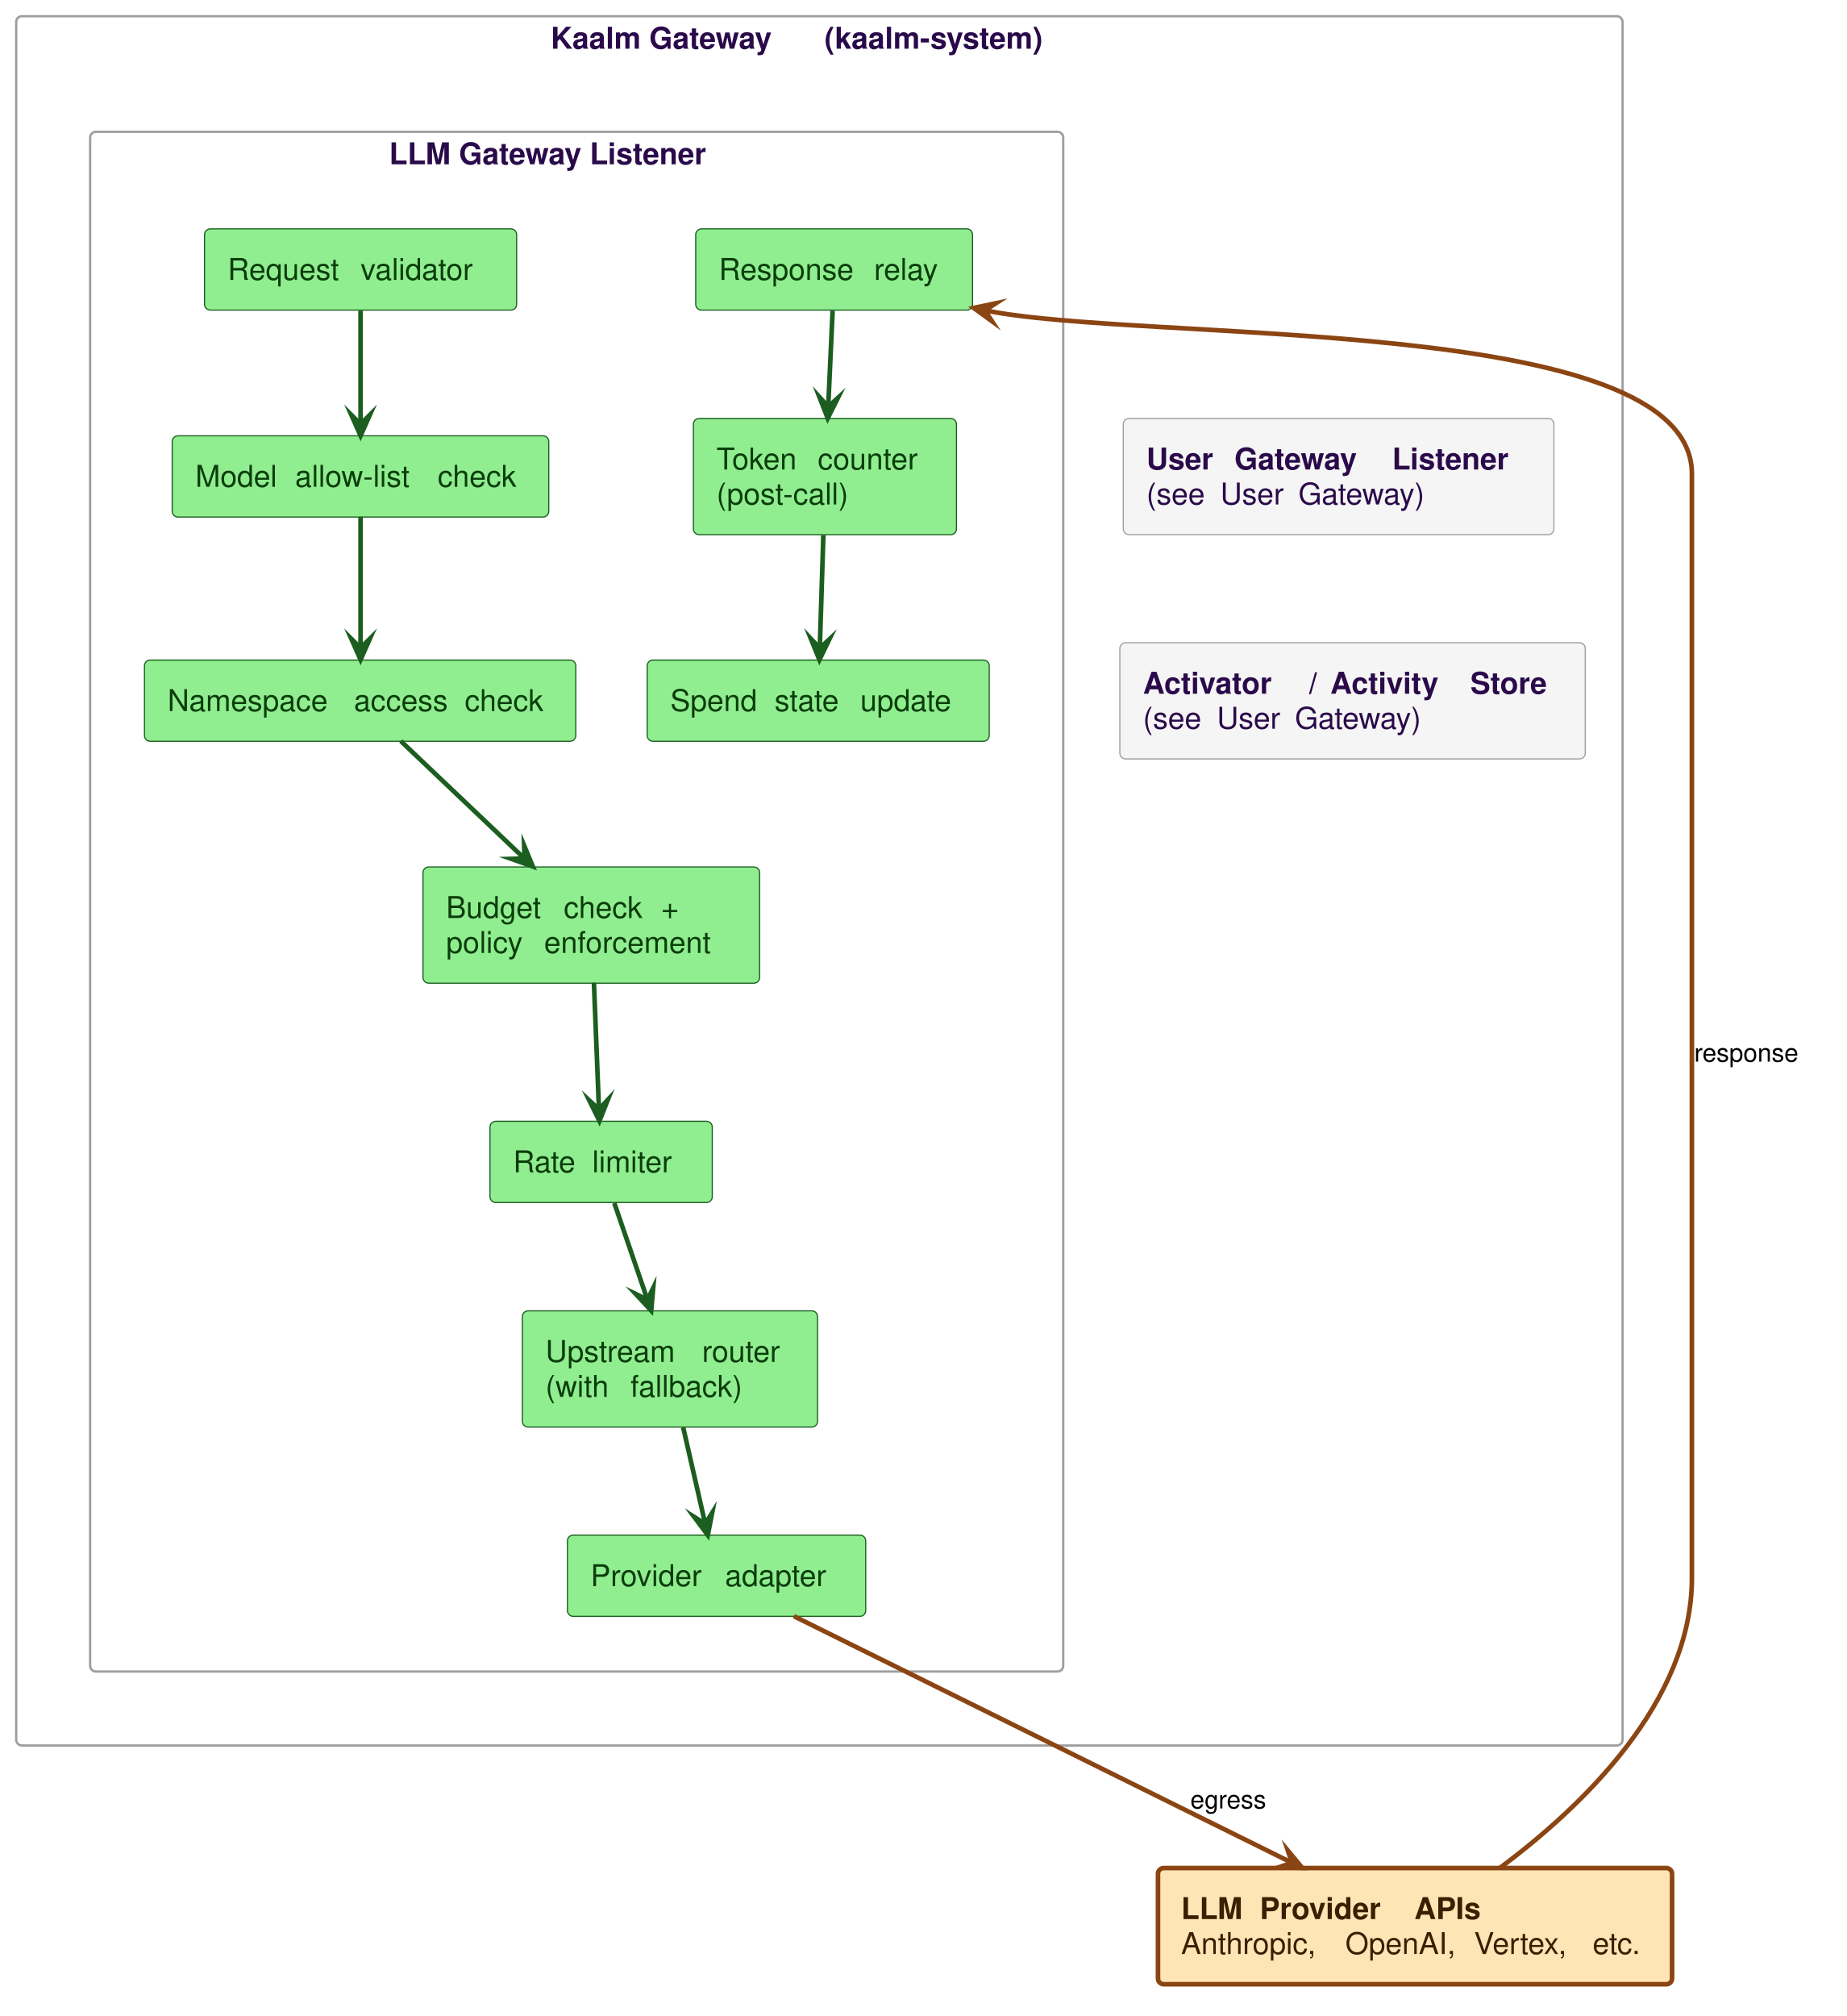
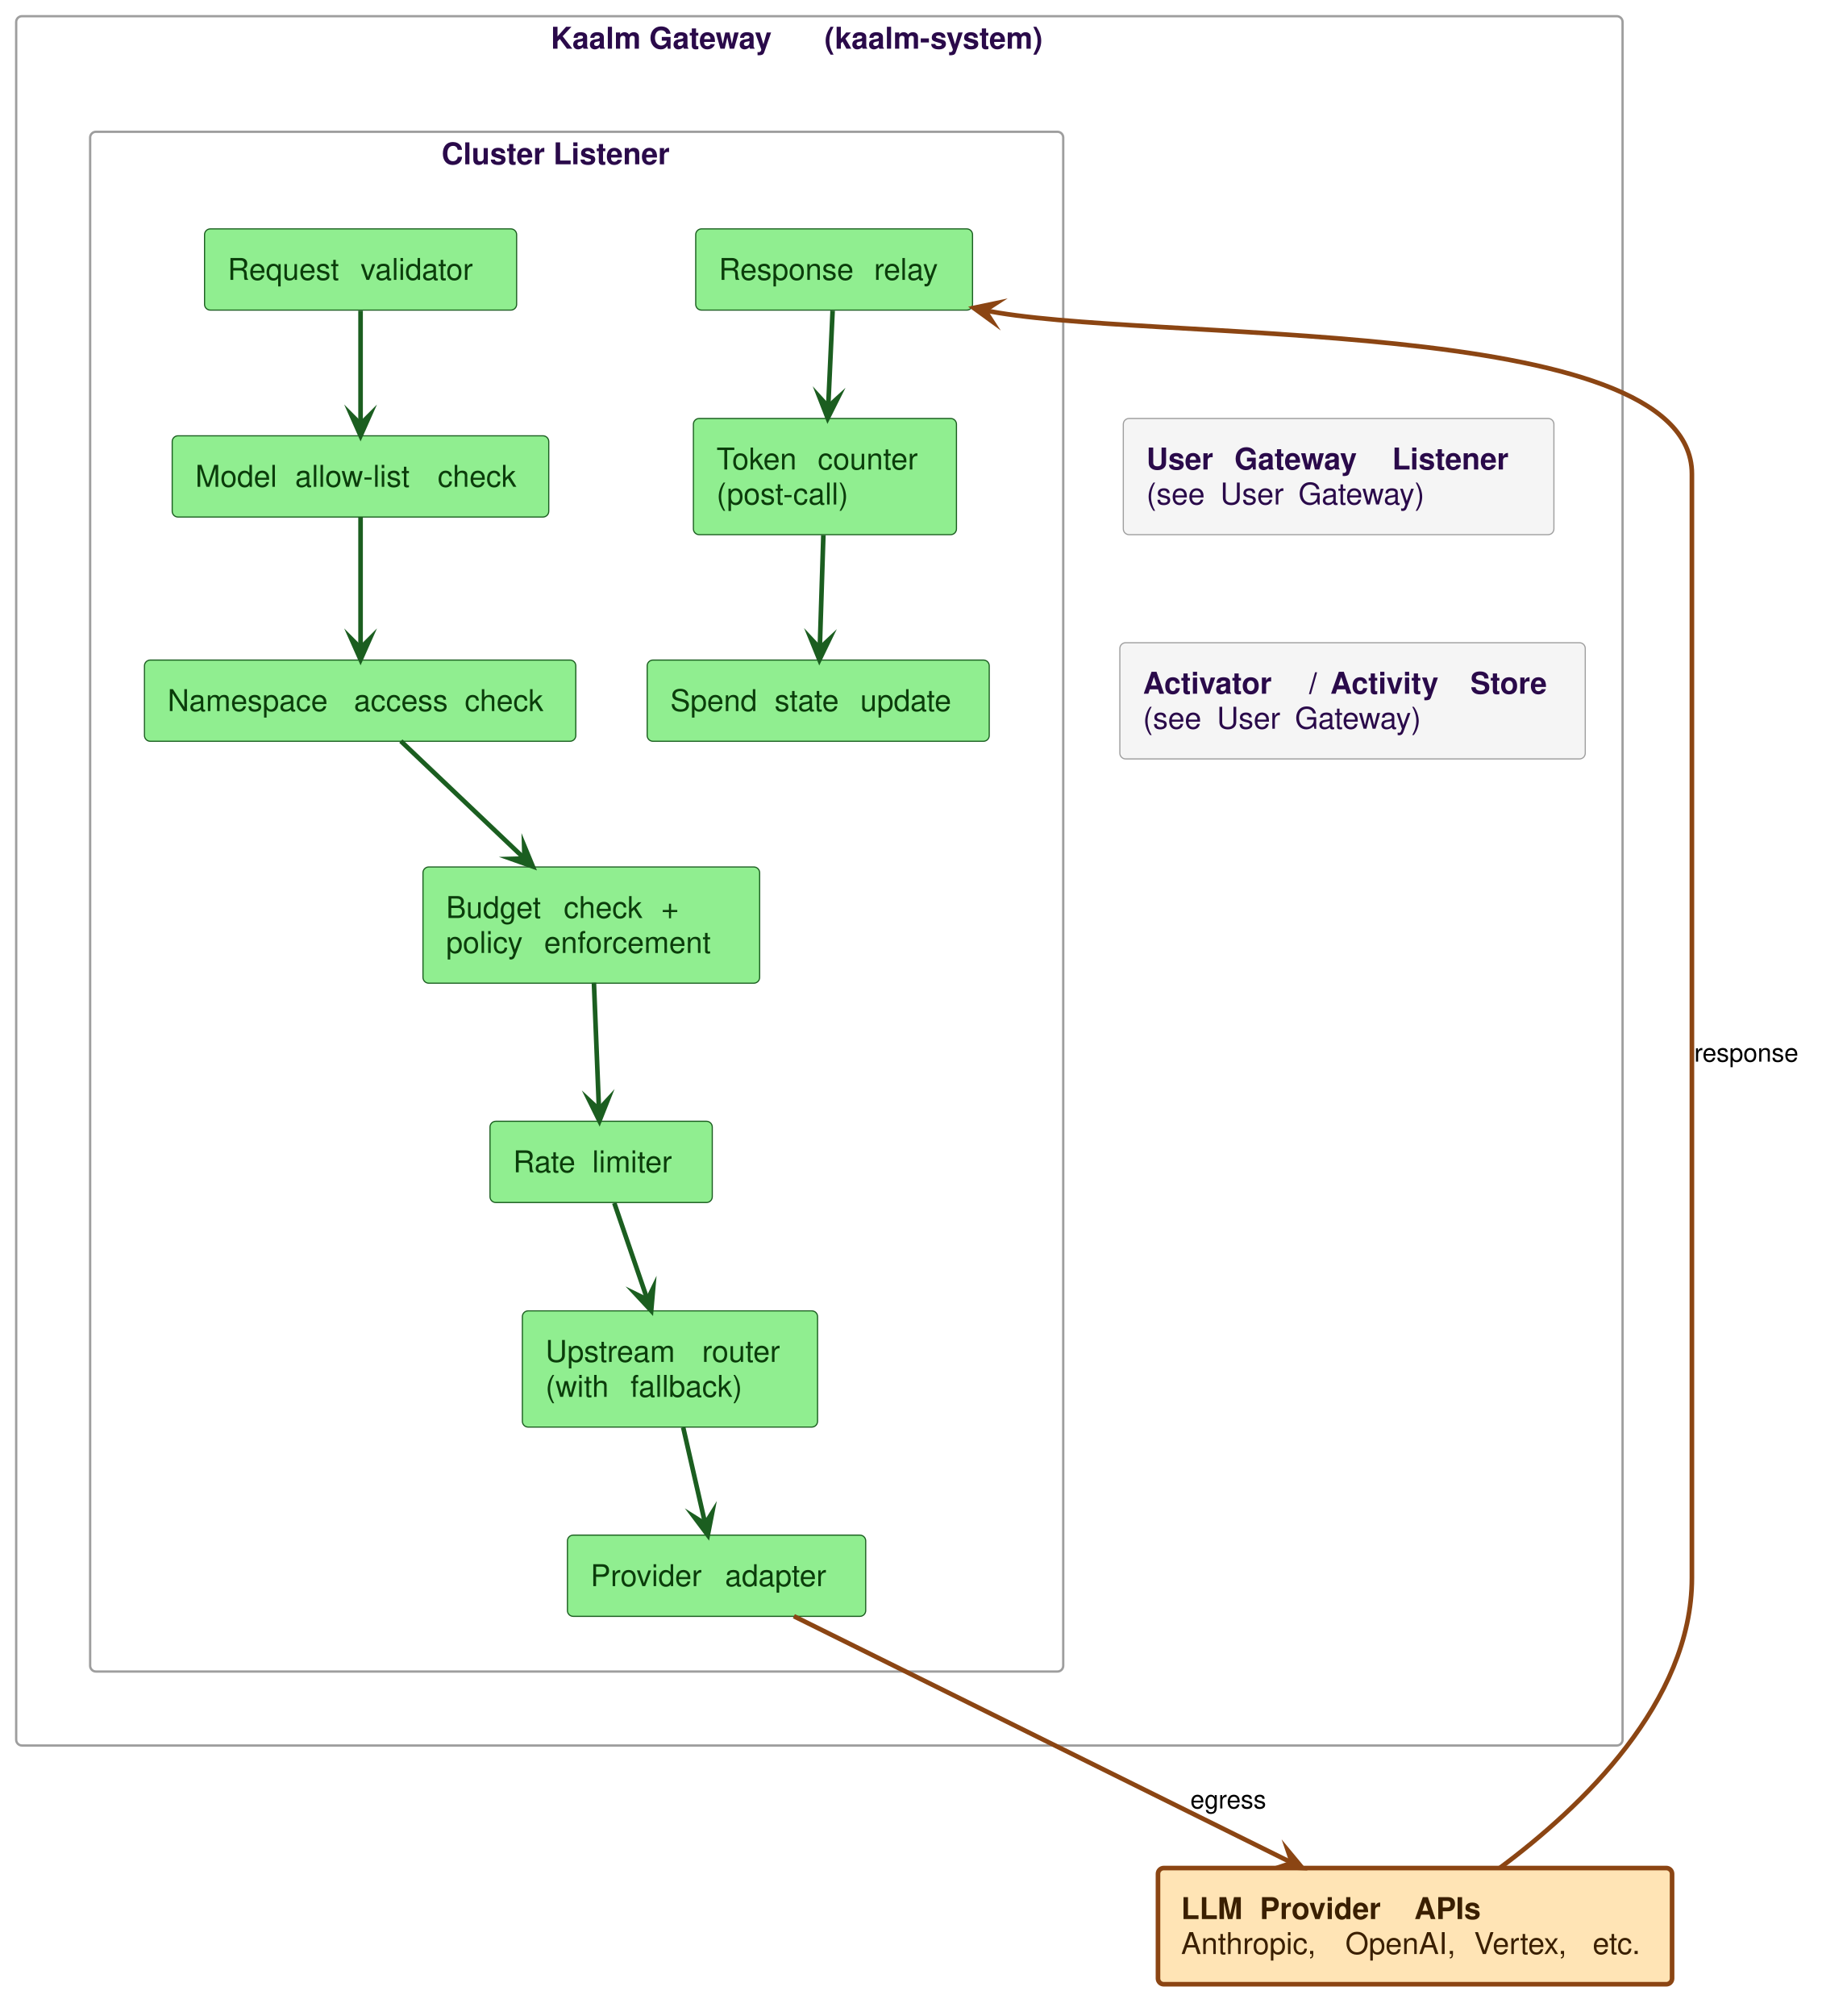
<svg xmlns="http://www.w3.org/2000/svg" contentStyleType="text/css" data-diagram-type="DESCRIPTION" height="872px" preserveAspectRatio="none" style="width:799px;height:872px;" version="1.1" viewBox="0 0 799 872" width="799px" zoomAndPan="magnify">
  <defs />
  <g>
    <g class="cluster" data-qualified-name="gwproc" data-source-line="5" id="ent0001">
      <rect fill="none" height="748" rx="2.5" ry="2.5" style="stroke:#9E9E9E;stroke-width:1;" width="695" x="7" y="7" />
      <text fill="#2A0A4A" font-family="Helvetica" font-size="13" font-weight="700" lengthAdjust="spacing" textLength="113.877" x="238.3" y="21.067">Kaalm Gateway</text>
      <text fill="#2A0A4A" font-family="Helvetica" font-size="13" font-weight="700" lengthAdjust="spacing" textLength="113.998" x="356.703" y="21.067">(kaalm-system)</text>
    </g>
    <g class="cluster" data-qualified-name="gwproc.llml" data-source-line="7" id="ent0002">
      <rect fill="none" height="666" rx="2.5" ry="2.5" style="stroke:#9E9E9E;stroke-width:1;" width="421" x="39" y="57" />
-       <text fill="#2A0A4A" font-family="Helvetica" font-size="13" font-weight="700" lengthAdjust="spacing" textLength="162.278" x="168.361" y="71.067">LLM Gateway Listener</text>
+       <text fill="#2A0A4A" font-family="Helvetica" font-size="13" font-weight="700" lengthAdjust="spacing" textLength="116.949" x="191.025" y="71.067">Cluster Listener</text>
    </g>
    <g class="entity" data-qualified-name="gwproc.ugl" data-source-line="29" id="ent0021">
      <rect fill="#F5F5F5" height="50.266" rx="2.5" ry="2.5" style="stroke:#9E9E9E;stroke-width:0.5;" width="186.296" x="486" y="181" />
      <text fill="#2A0A4A" font-family="Helvetica" font-size="13" font-weight="700" lengthAdjust="spacing" textLength="33.522" x="496" y="203.067">User</text>
      <text fill="#2A0A4A" font-family="Helvetica" font-size="13" font-weight="700" lengthAdjust="spacing" textLength="4.526" x="529.522" y="203.067"> </text>
      <text fill="#2A0A4A" font-family="Helvetica" font-size="13" font-weight="700" lengthAdjust="spacing" textLength="63.73" x="534.048" y="203.067">Gateway</text>
      <text fill="#2A0A4A" font-family="Helvetica" font-size="13" font-weight="700" lengthAdjust="spacing" textLength="4.526" x="597.778" y="203.067"> </text>
      <text fill="#2A0A4A" font-family="Helvetica" font-size="13" font-weight="700" lengthAdjust="spacing" textLength="59.992" x="602.304" y="203.067">Listener</text>
      <text fill="#2A0A4A" font-family="Helvetica" font-size="13" lengthAdjust="spacing" textLength="27.841" x="496" y="218.2">(see</text>
      <text fill="#2A0A4A" font-family="Helvetica" font-size="13" lengthAdjust="spacing" textLength="4.132" x="523.841" y="218.2"> </text>
      <text fill="#2A0A4A" font-family="Helvetica" font-size="13" lengthAdjust="spacing" textLength="29.631" x="527.973" y="218.2">User</text>
      <text fill="#2A0A4A" font-family="Helvetica" font-size="13" lengthAdjust="spacing" textLength="4.132" x="557.604" y="218.2"> </text>
      <text fill="#2A0A4A" font-family="Helvetica" font-size="13" lengthAdjust="spacing" textLength="62.499" x="561.736" y="218.2">Gateway)</text>
    </g>
    <g class="entity" data-qualified-name="gwproc.act" data-source-line="30" id="ent0022">
      <rect fill="#F5F5F5" height="50.266" rx="2.5" ry="2.5" style="stroke:#9E9E9E;stroke-width:0.5;" width="201.359" x="484.5" y="278" />
      <text fill="#2A0A4A" font-family="Helvetica" font-size="13" font-weight="700" lengthAdjust="spacing" textLength="67.241" x="494.5" y="300.067">Activator</text>
      <text fill="#2A0A4A" font-family="Helvetica" font-size="13" font-weight="700" lengthAdjust="spacing" textLength="4.526" x="561.741" y="300.067"> </text>
      <text fill="#2A0A4A" font-family="Helvetica" font-size="13" font-weight="700" lengthAdjust="spacing" textLength="4.748" x="566.267" y="300.067">/</text>
      <text fill="#2A0A4A" font-family="Helvetica" font-size="13" font-weight="700" lengthAdjust="spacing" textLength="4.526" x="571.015" y="300.067"> </text>
      <text fill="#2A0A4A" font-family="Helvetica" font-size="13" font-weight="700" lengthAdjust="spacing" textLength="56.056" x="575.54" y="300.067">Activity</text>
      <text fill="#2A0A4A" font-family="Helvetica" font-size="13" font-weight="700" lengthAdjust="spacing" textLength="4.526" x="631.597" y="300.067"> </text>
      <text fill="#2A0A4A" font-family="Helvetica" font-size="13" font-weight="700" lengthAdjust="spacing" textLength="39.736" x="636.123" y="300.067">Store</text>
      <text fill="#2A0A4A" font-family="Helvetica" font-size="13" lengthAdjust="spacing" textLength="27.841" x="494.5" y="315.2">(see</text>
      <text fill="#2A0A4A" font-family="Helvetica" font-size="13" lengthAdjust="spacing" textLength="4.132" x="522.341" y="315.2"> </text>
      <text fill="#2A0A4A" font-family="Helvetica" font-size="13" lengthAdjust="spacing" textLength="29.631" x="526.473" y="315.2">User</text>
      <text fill="#2A0A4A" font-family="Helvetica" font-size="13" lengthAdjust="spacing" textLength="4.132" x="556.104" y="315.2"> </text>
      <text fill="#2A0A4A" font-family="Helvetica" font-size="13" lengthAdjust="spacing" textLength="62.499" x="560.236" y="315.2">Gateway)</text>
    </g>
    <g class="entity" data-qualified-name="gwproc.llml.v" data-source-line="8" id="ent0003">
      <rect fill="#90EE90" height="35.133" rx="2.5" ry="2.5" style="stroke:#1B5E20;stroke-width:0.5;" width="135.019" x="88.5" y="99" />
      <text fill="#0B3D0B" font-family="Helvetica" font-size="13" lengthAdjust="spacing" textLength="53.39" x="98.5" y="121.067">Request</text>
      <text fill="#0B3D0B" font-family="Helvetica" font-size="13" lengthAdjust="spacing" textLength="4.132" x="151.89" y="121.067"> </text>
      <text fill="#0B3D0B" font-family="Helvetica" font-size="13" lengthAdjust="spacing" textLength="57.497" x="156.023" y="121.067">validator</text>
    </g>
    <g class="entity" data-qualified-name="gwproc.llml.m" data-source-line="9" id="ent0004">
      <rect fill="#90EE90" height="35.133" rx="2.5" ry="2.5" style="stroke:#1B5E20;stroke-width:0.5;" width="162.917" x="74.5" y="188.5" />
      <text fill="#0B3D0B" font-family="Helvetica" font-size="13" lengthAdjust="spacing" textLength="39.032" x="84.5" y="210.567">Model</text>
      <text fill="#0B3D0B" font-family="Helvetica" font-size="13" lengthAdjust="spacing" textLength="4.132" x="123.532" y="210.567"> </text>
      <text fill="#0B3D0B" font-family="Helvetica" font-size="13" lengthAdjust="spacing" textLength="57.56" x="127.664" y="210.567">allow-list</text>
      <text fill="#0B3D0B" font-family="Helvetica" font-size="13" lengthAdjust="spacing" textLength="4.132" x="185.225" y="210.567"> </text>
      <text fill="#0B3D0B" font-family="Helvetica" font-size="13" lengthAdjust="spacing" textLength="38.06" x="189.357" y="210.567">check</text>
    </g>
    <g class="entity" data-qualified-name="gwproc.llml.n" data-source-line="10" id="ent0005">
      <rect fill="#90EE90" height="35.133" rx="2.5" ry="2.5" style="stroke:#1B5E20;stroke-width:0.5;" width="186.62" x="62.5" y="285.5" />
      <text fill="#0B3D0B" font-family="Helvetica" font-size="13" lengthAdjust="spacing" textLength="76.489" x="72.5" y="307.567">Namespace</text>
      <text fill="#0B3D0B" font-family="Helvetica" font-size="13" lengthAdjust="spacing" textLength="4.132" x="148.989" y="307.567"> </text>
      <text fill="#0B3D0B" font-family="Helvetica" font-size="13" lengthAdjust="spacing" textLength="43.805" x="153.122" y="307.567">access</text>
      <text fill="#0B3D0B" font-family="Helvetica" font-size="13" lengthAdjust="spacing" textLength="4.132" x="196.927" y="307.567"> </text>
      <text fill="#0B3D0B" font-family="Helvetica" font-size="13" lengthAdjust="spacing" textLength="38.06" x="201.059" y="307.567">check</text>
    </g>
    <g class="entity" data-qualified-name="gwproc.llml.b" data-source-line="11" id="ent0006">
      <rect fill="#90EE90" height="50.266" rx="2.5" ry="2.5" style="stroke:#1B5E20;stroke-width:0.5;" width="145.658" x="183" y="375" />
      <text fill="#0B3D0B" font-family="Helvetica" font-size="13" lengthAdjust="spacing" textLength="46.757" x="193" y="397.067">Budget</text>
      <text fill="#0B3D0B" font-family="Helvetica" font-size="13" lengthAdjust="spacing" textLength="4.132" x="239.757" y="397.067"> </text>
      <text fill="#0B3D0B" font-family="Helvetica" font-size="13" lengthAdjust="spacing" textLength="38.06" x="243.889" y="397.067">check</text>
      <text fill="#0B3D0B" font-family="Helvetica" font-size="13" lengthAdjust="spacing" textLength="4.132" x="281.95" y="397.067"> </text>
      <text fill="#0B3D0B" font-family="Helvetica" font-size="13" lengthAdjust="spacing" textLength="10.893" x="286.082" y="397.067">+</text>
      <text fill="#0B3D0B" font-family="Helvetica" font-size="13" lengthAdjust="spacing" textLength="38.27" x="193" y="412.2">policy</text>
      <text fill="#0B3D0B" font-family="Helvetica" font-size="13" lengthAdjust="spacing" textLength="4.132" x="231.27" y="412.2"> </text>
      <text fill="#0B3D0B" font-family="Helvetica" font-size="13" lengthAdjust="spacing" textLength="83.256" x="235.402" y="412.2">enforcement</text>
    </g>
    <g class="entity" data-qualified-name="gwproc.llml.r" data-source-line="12" id="ent0007">
      <rect fill="#90EE90" height="35.133" rx="2.5" ry="2.5" style="stroke:#1B5E20;stroke-width:0.5;" width="96.165" x="212" y="485" />
      <text fill="#0B3D0B" font-family="Helvetica" font-size="13" lengthAdjust="spacing" textLength="30.094" x="222" y="507.067">Rate</text>
      <text fill="#0B3D0B" font-family="Helvetica" font-size="13" lengthAdjust="spacing" textLength="4.132" x="252.094" y="507.067"> </text>
      <text fill="#0B3D0B" font-family="Helvetica" font-size="13" lengthAdjust="spacing" textLength="41.939" x="256.227" y="507.067">limiter</text>
    </g>
    <g class="entity" data-qualified-name="gwproc.llml.u" data-source-line="13" id="ent0008">
      <rect fill="#90EE90" height="50.266" rx="2.5" ry="2.5" style="stroke:#1B5E20;stroke-width:0.5;" width="127.72" x="226" y="567" />
      <text fill="#0B3D0B" font-family="Helvetica" font-size="13" lengthAdjust="spacing" textLength="63.61" x="236" y="589.067">Upstream</text>
      <text fill="#0B3D0B" font-family="Helvetica" font-size="13" lengthAdjust="spacing" textLength="4.132" x="299.61" y="589.067"> </text>
      <text fill="#0B3D0B" font-family="Helvetica" font-size="13" lengthAdjust="spacing" textLength="39.977" x="303.742" y="589.067">router</text>
      <text fill="#0B3D0B" font-family="Helvetica" font-size="13" lengthAdjust="spacing" textLength="32.652" x="236" y="604.2">(with</text>
      <text fill="#0B3D0B" font-family="Helvetica" font-size="13" lengthAdjust="spacing" textLength="4.132" x="268.652" y="604.2"> </text>
      <text fill="#0B3D0B" font-family="Helvetica" font-size="13" lengthAdjust="spacing" textLength="55.732" x="272.785" y="604.2">fallback)</text>
    </g>
    <g class="entity" data-qualified-name="gwproc.llml.a" data-source-line="14" id="ent0009">
      <rect fill="#90EE90" height="35.133" rx="2.5" ry="2.5" style="stroke:#1B5E20;stroke-width:0.5;" width="129.046" x="245.5" y="664" />
      <text fill="#0B3D0B" font-family="Helvetica" font-size="13" lengthAdjust="spacing" textLength="54.038" x="255.5" y="686.067">Provider</text>
      <text fill="#0B3D0B" font-family="Helvetica" font-size="13" lengthAdjust="spacing" textLength="4.132" x="309.538" y="686.067"> </text>
      <text fill="#0B3D0B" font-family="Helvetica" font-size="13" lengthAdjust="spacing" textLength="50.877" x="313.67" y="686.067">adapter</text>
    </g>
    <g class="entity" data-qualified-name="gwproc.llml.rr" data-source-line="15" id="ent0010">
      <rect fill="#90EE90" height="35.133" rx="2.5" ry="2.5" style="stroke:#1B5E20;stroke-width:0.5;" width="119.766" x="301" y="99" />
      <text fill="#0B3D0B" font-family="Helvetica" font-size="13" lengthAdjust="spacing" textLength="63.02" x="311" y="121.067">Response</text>
      <text fill="#0B3D0B" font-family="Helvetica" font-size="13" lengthAdjust="spacing" textLength="4.132" x="374.019" y="121.067"> </text>
      <text fill="#0B3D0B" font-family="Helvetica" font-size="13" lengthAdjust="spacing" textLength="32.614" x="378.152" y="121.067">relay</text>
    </g>
    <g class="entity" data-qualified-name="gwproc.llml.tc" data-source-line="16" id="ent0011">
      <rect fill="#90EE90" height="50.266" rx="2.5" ry="2.5" style="stroke:#1B5E20;stroke-width:0.5;" width="113.812" x="300" y="181" />
      <text fill="#0B3D0B" font-family="Helvetica" font-size="13" lengthAdjust="spacing" textLength="39.66" x="310" y="203.067">Token</text>
      <text fill="#0B3D0B" font-family="Helvetica" font-size="13" lengthAdjust="spacing" textLength="4.132" x="349.66" y="203.067"> </text>
      <text fill="#0B3D0B" font-family="Helvetica" font-size="13" lengthAdjust="spacing" textLength="50.02" x="353.793" y="203.067">counter</text>
      <text fill="#0B3D0B" font-family="Helvetica" font-size="13" lengthAdjust="spacing" textLength="65.248" x="310" y="218.2">(post-call)</text>
    </g>
    <g class="entity" data-qualified-name="gwproc.llml.ss" data-source-line="17" id="ent0012">
      <rect fill="#90EE90" height="35.133" rx="2.5" ry="2.5" style="stroke:#1B5E20;stroke-width:0.5;" width="147.994" x="280" y="285.5" />
      <text fill="#0B3D0B" font-family="Helvetica" font-size="13" lengthAdjust="spacing" textLength="40.993" x="290" y="307.567">Spend</text>
      <text fill="#0B3D0B" font-family="Helvetica" font-size="13" lengthAdjust="spacing" textLength="4.132" x="330.993" y="307.567"> </text>
      <text fill="#0B3D0B" font-family="Helvetica" font-size="13" lengthAdjust="spacing" textLength="32.932" x="335.125" y="307.567">state</text>
      <text fill="#0B3D0B" font-family="Helvetica" font-size="13" lengthAdjust="spacing" textLength="4.132" x="368.057" y="307.567"> </text>
      <text fill="#0B3D0B" font-family="Helvetica" font-size="13" lengthAdjust="spacing" textLength="45.805" x="372.19" y="307.567">update</text>
    </g>
    <g class="entity" data-qualified-name="prov" data-source-line="33" id="ent0023">
      <rect fill="#FFE4B5" height="50.266" rx="2.5" ry="2.5" style="stroke:#8B4513;stroke-width:2;" width="222.42" x="501" y="808" />
      <text fill="#3A1F00" font-family="Helvetica" font-size="13" font-weight="700" lengthAdjust="spacing" textLength="29.504" x="511" y="830.067">LLM</text>
      <text fill="#3A1F00" font-family="Helvetica" font-size="13" font-weight="700" lengthAdjust="spacing" textLength="4.526" x="540.504" y="830.067"> </text>
      <text fill="#3A1F00" font-family="Helvetica" font-size="13" font-weight="700" lengthAdjust="spacing" textLength="62.334" x="545.03" y="830.067">Provider</text>
      <text fill="#3A1F00" font-family="Helvetica" font-size="13" font-weight="700" lengthAdjust="spacing" textLength="4.526" x="607.364" y="830.067"> </text>
      <text fill="#3A1F00" font-family="Helvetica" font-size="13" font-weight="700" lengthAdjust="spacing" textLength="32.164" x="611.89" y="830.067">APIs</text>
      <text fill="#3A1F00" font-family="Helvetica" font-size="13" lengthAdjust="spacing" textLength="66.911" x="511" y="845.2">Anthropic,</text>
      <text fill="#3A1F00" font-family="Helvetica" font-size="13" lengthAdjust="spacing" textLength="4.132" x="577.911" y="845.2"> </text>
      <text fill="#3A1F00" font-family="Helvetica" font-size="13" lengthAdjust="spacing" textLength="51.581" x="582.043" y="845.2">OpenAI,</text>
      <text fill="#3A1F00" font-family="Helvetica" font-size="13" lengthAdjust="spacing" textLength="4.132" x="633.624" y="845.2"> </text>
      <text fill="#3A1F00" font-family="Helvetica" font-size="13" lengthAdjust="spacing" textLength="47.157" x="637.756" y="845.2">Vertex,</text>
      <text fill="#3A1F00" font-family="Helvetica" font-size="13" lengthAdjust="spacing" textLength="4.132" x="684.913" y="845.2"> </text>
      <text fill="#3A1F00" font-family="Helvetica" font-size="13" lengthAdjust="spacing" textLength="24.375" x="689.045" y="845.2">etc.</text>
    </g>
    <g class="link" data-entity-1="ent0003" data-entity-2="ent0004" data-link-type="dependency" data-source-line="19" id="lnk13">
      <path d="M156,134.37 C156,149.96 156,168 156,183.48" fill="none" id="v-to-m" style="stroke:#1B5E20;stroke-width:2;" />
      <polygon fill="#1B5E20" points="156,188.48,160,179.48,156,183.48,152,179.48,156,188.48" style="stroke:#1B5E20;stroke-width:2;stroke-linejoin:miter;stroke-miterlimit:10;" />
    </g>
    <g class="link" data-entity-1="ent0004" data-entity-2="ent0005" data-link-type="dependency" data-source-line="20" id="lnk14">
      <path d="M156,223.55 C156,240.88 156,262.94 156,280.32" fill="none" id="m-to-n" style="stroke:#1B5E20;stroke-width:2;" />
      <polygon fill="#1B5E20" points="156,285.32,160,276.32,156,280.32,152,276.32,156,285.32" style="stroke:#1B5E20;stroke-width:2;stroke-linejoin:miter;stroke-miterlimit:10;" />
    </g>
    <g class="link" data-entity-1="ent0005" data-entity-2="ent0006" data-link-type="dependency" data-source-line="21" id="lnk15">
      <path d="M173.42,320.55 C189.2,335.54 209.024,354.377 226.904,371.357" fill="none" id="n-to-b" style="stroke:#1B5E20;stroke-width:2;" />
      <polygon fill="#1B5E20" points="230.53,374.8,226.758,365.702,226.904,371.357,221.249,371.503,230.53,374.8" style="stroke:#1B5E20;stroke-width:2;stroke-linejoin:miter;stroke-miterlimit:10;" />
    </g>
    <g class="link" data-entity-1="ent0006" data-entity-2="ent0007" data-link-type="dependency" data-source-line="22" id="lnk16">
      <path d="M256.96,425.07 C257.69,443.54 258.491,463.554 259.141,479.854" fill="none" id="b-to-r" style="stroke:#1B5E20;stroke-width:2;" />
      <polygon fill="#1B5E20" points="259.34,484.85,262.978,475.698,259.141,479.854,254.985,476.017,259.34,484.85" style="stroke:#1B5E20;stroke-width:2;stroke-linejoin:miter;stroke-miterlimit:10;" />
    </g>
    <g class="link" data-entity-1="ent0007" data-entity-2="ent0008" data-link-type="dependency" data-source-line="23" id="lnk17">
      <path d="M265.78,520.37 C270.31,533.58 275.047,547.401 280.117,562.171" fill="none" id="r-to-u" style="stroke:#1B5E20;stroke-width:2;" />
      <polygon fill="#1B5E20" points="281.74,566.9,282.601,557.089,280.117,562.171,275.035,559.686,281.74,566.9" style="stroke:#1B5E20;stroke-width:2;stroke-linejoin:miter;stroke-miterlimit:10;" />
    </g>
    <g class="link" data-entity-1="ent0008" data-entity-2="ent0009" data-link-type="dependency" data-source-line="24" id="lnk18">
      <path d="M295.57,617.37 C298.97,632.24 302.104,645.976 305.114,659.126" fill="none" id="u-to-a" style="stroke:#1B5E20;stroke-width:2;" />
      <polygon fill="#1B5E20" points="306.23,664,308.121,654.334,305.114,659.126,300.323,656.119,306.23,664" style="stroke:#1B5E20;stroke-width:2;stroke-linejoin:miter;stroke-miterlimit:10;" />
    </g>
    <g class="link" data-entity-1="ent0010" data-entity-2="ent0011" data-link-type="dependency" data-source-line="25" id="lnk19">
      <path d="M360.23,134.37 C359.62,147.58 359.01,161.135 358.33,175.905" fill="none" id="rr-to-tc" style="stroke:#1B5E20;stroke-width:2;" />
      <polygon fill="#1B5E20" points="358.1,180.9,362.51,172.094,358.33,175.905,354.518,171.726,358.1,180.9" style="stroke:#1B5E20;stroke-width:2;stroke-linejoin:miter;stroke-miterlimit:10;" />
    </g>
    <g class="link" data-entity-1="ent0011" data-entity-2="ent0012" data-link-type="dependency" data-source-line="26" id="lnk20">
      <path d="M356.23,231.46 C355.69,248.4 355.161,265.483 354.681,280.393" fill="none" id="tc-to-ss" style="stroke:#1B5E20;stroke-width:2;" />
      <polygon fill="#1B5E20" points="354.52,285.39,358.808,276.523,354.681,280.393,350.812,276.266,354.52,285.39" style="stroke:#1B5E20;stroke-width:2;stroke-linejoin:miter;stroke-miterlimit:10;" />
    </g>
    <g class="link" data-entity-1="ent0009" data-entity-2="ent0023" data-link-type="dependency" data-source-line="35" id="lnk24">
      <path d="M343.47,699.07 C396.92,725.53 497.279,775.212 558.969,805.742" fill="none" id="a-to-prov" style="stroke:#8B4513;stroke-width:2;" />
      <polygon fill="#8B4513" points="563.45,807.96,557.158,800.383,558.969,805.742,553.61,807.553,563.45,807.96" style="stroke:#8B4513;stroke-width:2;stroke-linejoin:miter;stroke-miterlimit:10;" />
      <text fill="#000000" font-family="Helvetica" font-size="11" lengthAdjust="spacing" textLength="36.502" x="515" y="782.21">egress</text>
    </g>
    <g class="link" data-entity-1="ent0023" data-entity-2="ent0010" data-link-type="dependency" data-source-line="36" id="lnk25">
      <path d="M648.98,807.9 C684.24,781.68 732,736.25 732,682.5 C732,205 732,205 732,205 C732,134.98 493.48,148.63 425,134 C423.77,133.74 427.409,134.508 426.149,134.238" fill="none" id="prov-to-rr" style="stroke:#8B4513;stroke-width:2;" />
      <polygon fill="#8B4513" points="421.26,133.19,429.222,138.987,426.149,134.238,430.898,131.165,421.26,133.19" style="stroke:#8B4513;stroke-width:2;stroke-linejoin:miter;stroke-miterlimit:10;" />
      <text fill="#000000" font-family="Helvetica" font-size="11" lengthAdjust="spacing" textLength="50.204" x="733" y="459.21">response</text>
    </g>
  </g>
</svg>
